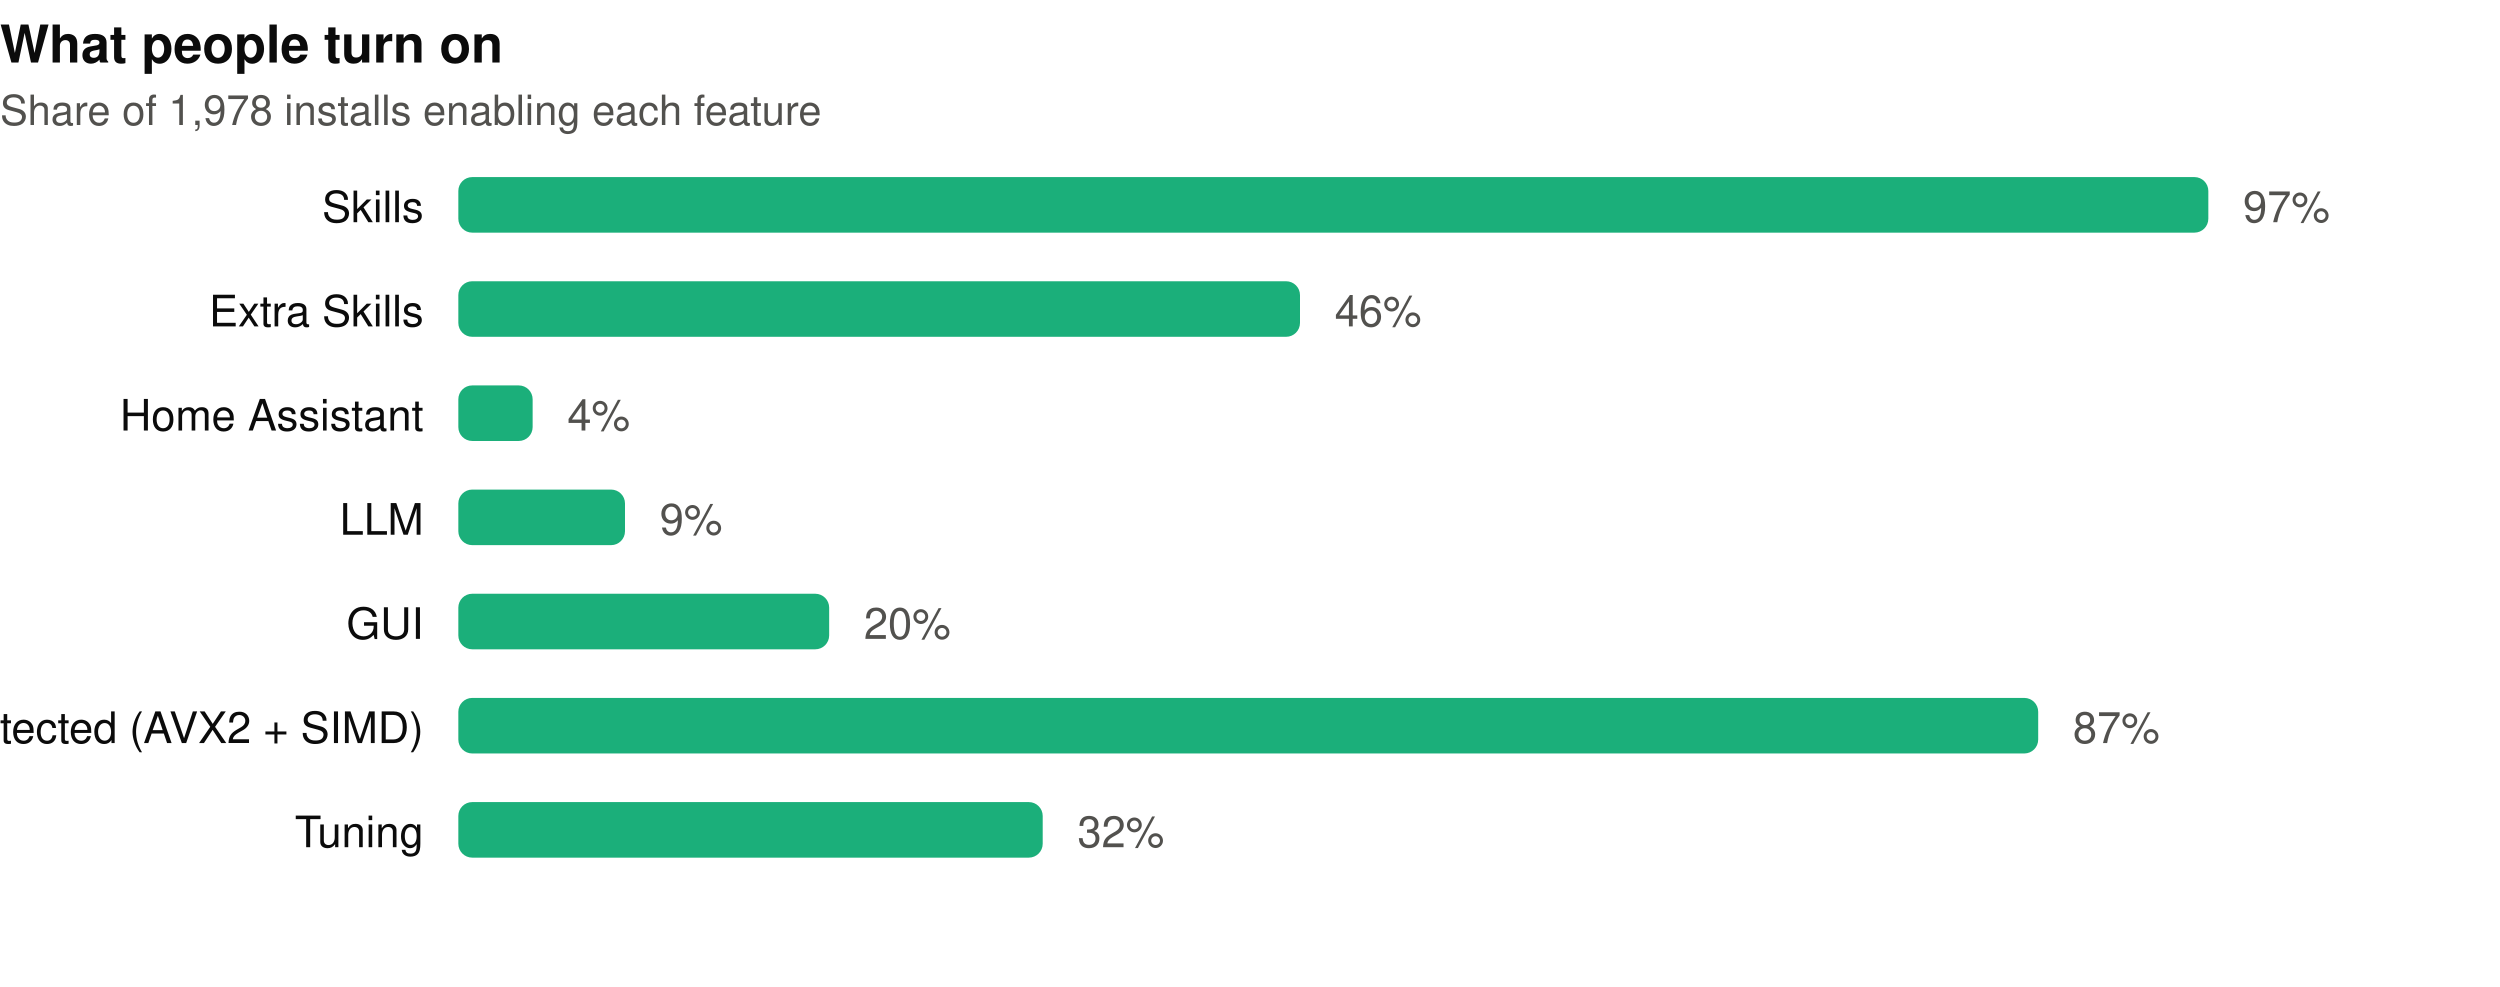
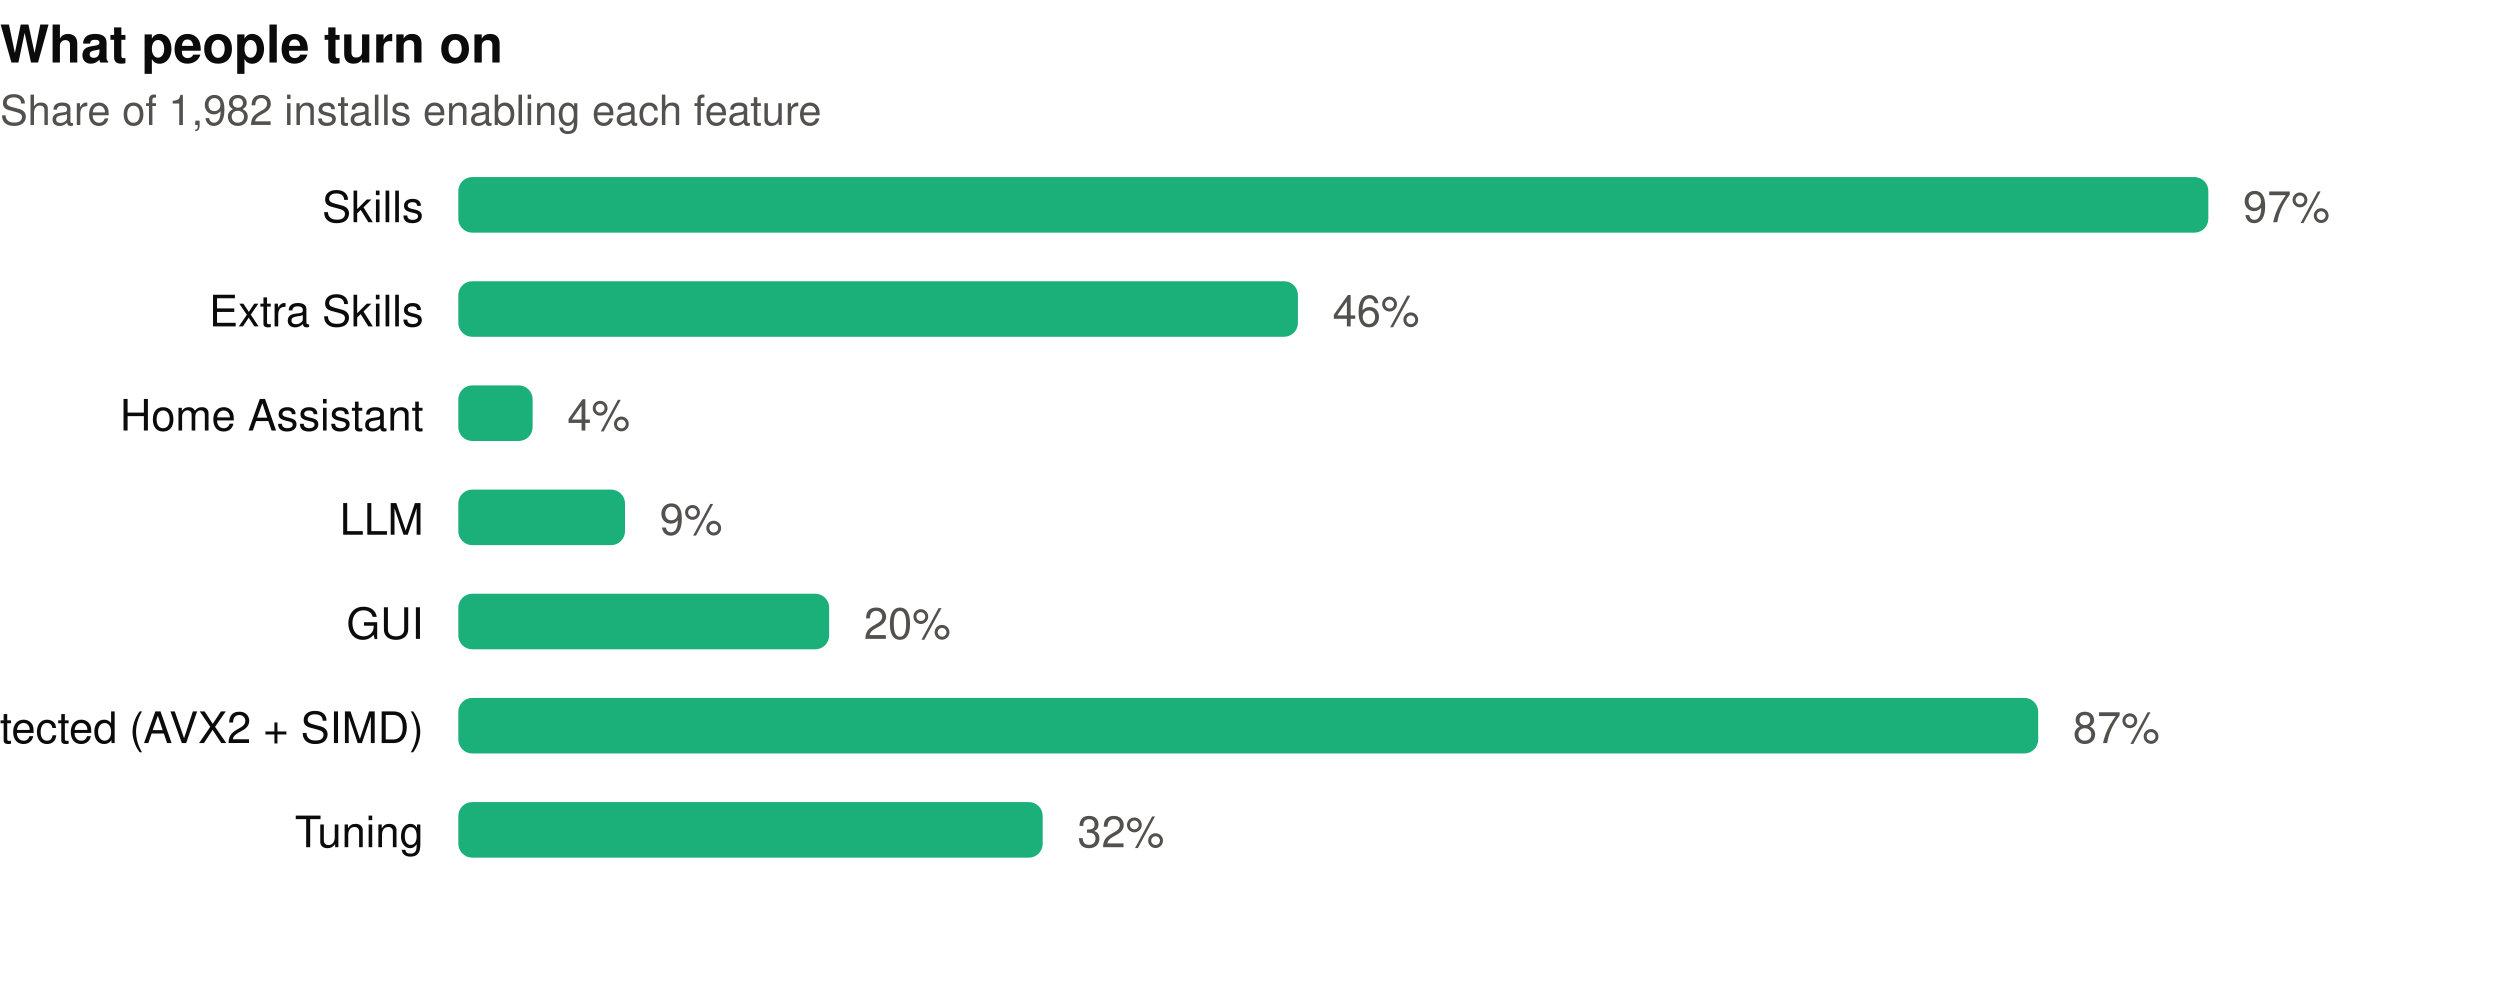
- <svg xmlns="http://www.w3.org/2000/svg" width="720" height="284" viewBox="0 0 720 284" role="img" aria-label="What people turn on. Share of 1,978 installs enabling each feature">
+ <svg xmlns="http://www.w3.org/2000/svg" width="720" height="284" viewBox="0 0 720 284" role="img" aria-label="What people turn on. Share of 1,982 installs enabling each feature">
  <text x="0" y="18" font-family="ui-sans-serif,-apple-system,BlinkMacSystemFont,'Segoe UI',Helvetica,Arial,sans-serif" font-size="15" font-weight="600" fill="#0b0b0b">What people turn on</text>
-   <text x="0" y="36" font-family="ui-sans-serif,-apple-system,BlinkMacSystemFont,'Segoe UI',Helvetica,Arial,sans-serif" font-size="12" fill="#52514e">Share of 1,978 installs enabling each feature</text>
+   <text x="0" y="36" font-family="ui-sans-serif,-apple-system,BlinkMacSystemFont,'Segoe UI',Helvetica,Arial,sans-serif" font-size="12" fill="#52514e">Share of 1,982 installs enabling each feature</text>
  <text x="122" y="64.0" text-anchor="end" font-family="ui-sans-serif,-apple-system,BlinkMacSystemFont,'Segoe UI',Helvetica,Arial,sans-serif" font-size="12.5" fill="#0b0b0b">Skills</text>
  <rect x="132" y="51.0" width="504.0" height="16" rx="4" fill="#1baf7a" />
  <text x="646.0" y="64.0" font-family="ui-sans-serif,-apple-system,BlinkMacSystemFont,'Segoe UI',Helvetica,Arial,sans-serif" font-size="12.5" fill="#52514e">97%</text>
  <text x="122" y="94.0" text-anchor="end" font-family="ui-sans-serif,-apple-system,BlinkMacSystemFont,'Segoe UI',Helvetica,Arial,sans-serif" font-size="12.5" fill="#0b0b0b">Extra Skills</text>
-   <rect x="132" y="81.0" width="242.4" height="16" rx="4" fill="#1baf7a" />
-   <text x="384.4" y="94.0" font-family="ui-sans-serif,-apple-system,BlinkMacSystemFont,'Segoe UI',Helvetica,Arial,sans-serif" font-size="12.5" fill="#52514e">46%</text>
+   <rect x="132" y="81.0" width="241.8" height="16" rx="4" fill="#1baf7a" />
+   <text x="383.8" y="94.0" font-family="ui-sans-serif,-apple-system,BlinkMacSystemFont,'Segoe UI',Helvetica,Arial,sans-serif" font-size="12.5" fill="#52514e">46%</text>
  <text x="122" y="124.0" text-anchor="end" font-family="ui-sans-serif,-apple-system,BlinkMacSystemFont,'Segoe UI',Helvetica,Arial,sans-serif" font-size="12.5" fill="#0b0b0b">Home Assistant</text>
  <rect x="132" y="111.0" width="21.4" height="16" rx="4" fill="#1baf7a" />
  <text x="163.4" y="124.0" font-family="ui-sans-serif,-apple-system,BlinkMacSystemFont,'Segoe UI',Helvetica,Arial,sans-serif" font-size="12.5" fill="#52514e">4%</text>
  <text x="122" y="154.0" text-anchor="end" font-family="ui-sans-serif,-apple-system,BlinkMacSystemFont,'Segoe UI',Helvetica,Arial,sans-serif" font-size="12.5" fill="#0b0b0b">LLM</text>
  <rect x="132" y="141.0" width="48.0" height="16" rx="4" fill="#1baf7a" />
  <text x="190.0" y="154.0" font-family="ui-sans-serif,-apple-system,BlinkMacSystemFont,'Segoe UI',Helvetica,Arial,sans-serif" font-size="12.5" fill="#52514e">9%</text>
  <text x="122" y="184.0" text-anchor="end" font-family="ui-sans-serif,-apple-system,BlinkMacSystemFont,'Segoe UI',Helvetica,Arial,sans-serif" font-size="12.5" fill="#0b0b0b">GUI</text>
  <rect x="132" y="171.0" width="106.8" height="16" rx="4" fill="#1baf7a" />
  <text x="248.8" y="184.0" font-family="ui-sans-serif,-apple-system,BlinkMacSystemFont,'Segoe UI',Helvetica,Arial,sans-serif" font-size="12.5" fill="#52514e">20%</text>
  <text x="122" y="214.0" text-anchor="end" font-family="ui-sans-serif,-apple-system,BlinkMacSystemFont,'Segoe UI',Helvetica,Arial,sans-serif" font-size="12.5" fill="#0b0b0b">CPU capability detected (AVX2 + SIMD)</text>
  <rect x="132" y="201.0" width="455.0" height="16" rx="4" fill="#1baf7a" />
  <text x="597.0" y="214.0" font-family="ui-sans-serif,-apple-system,BlinkMacSystemFont,'Segoe UI',Helvetica,Arial,sans-serif" font-size="12.5" fill="#52514e">87%</text>
  <text x="122" y="244.0" text-anchor="end" font-family="ui-sans-serif,-apple-system,BlinkMacSystemFont,'Segoe UI',Helvetica,Arial,sans-serif" font-size="12.5" fill="#0b0b0b">Tuning</text>
  <rect x="132" y="231.0" width="168.3" height="16" rx="4" fill="#1baf7a" />
  <text x="310.3" y="244.0" font-family="ui-sans-serif,-apple-system,BlinkMacSystemFont,'Segoe UI',Helvetica,Arial,sans-serif" font-size="12.5" fill="#52514e">32%</text>
</svg>
